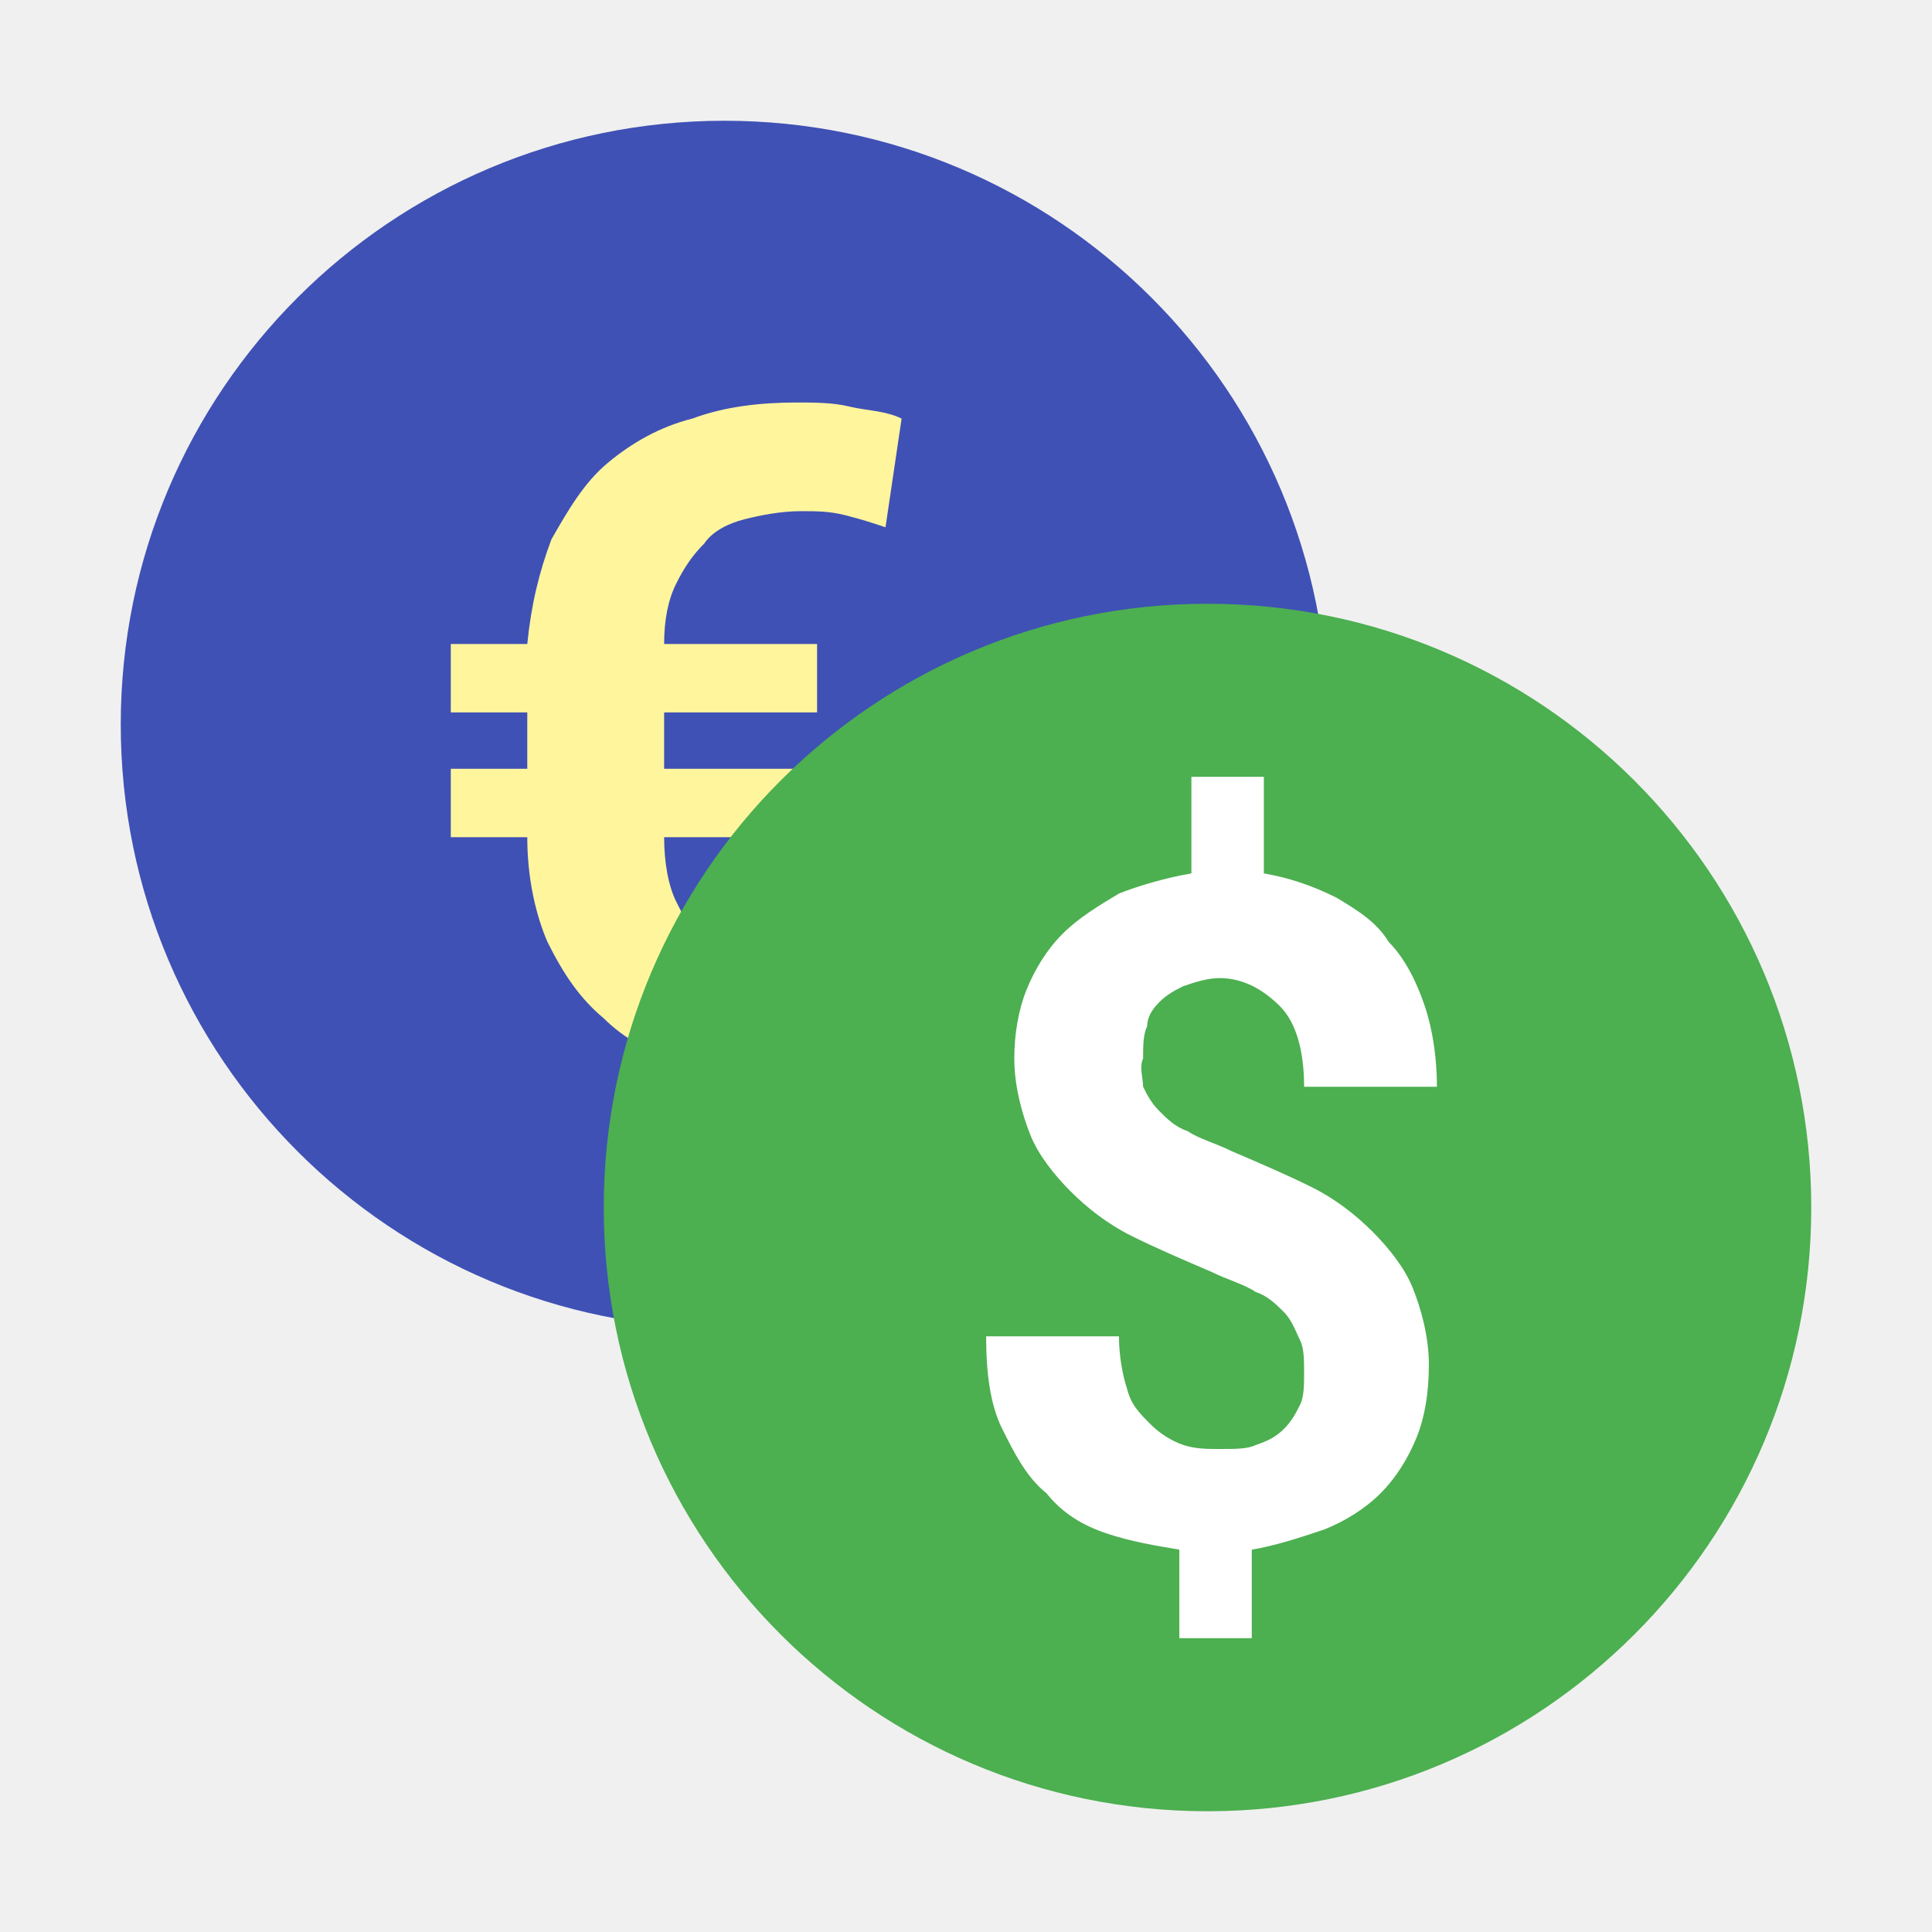
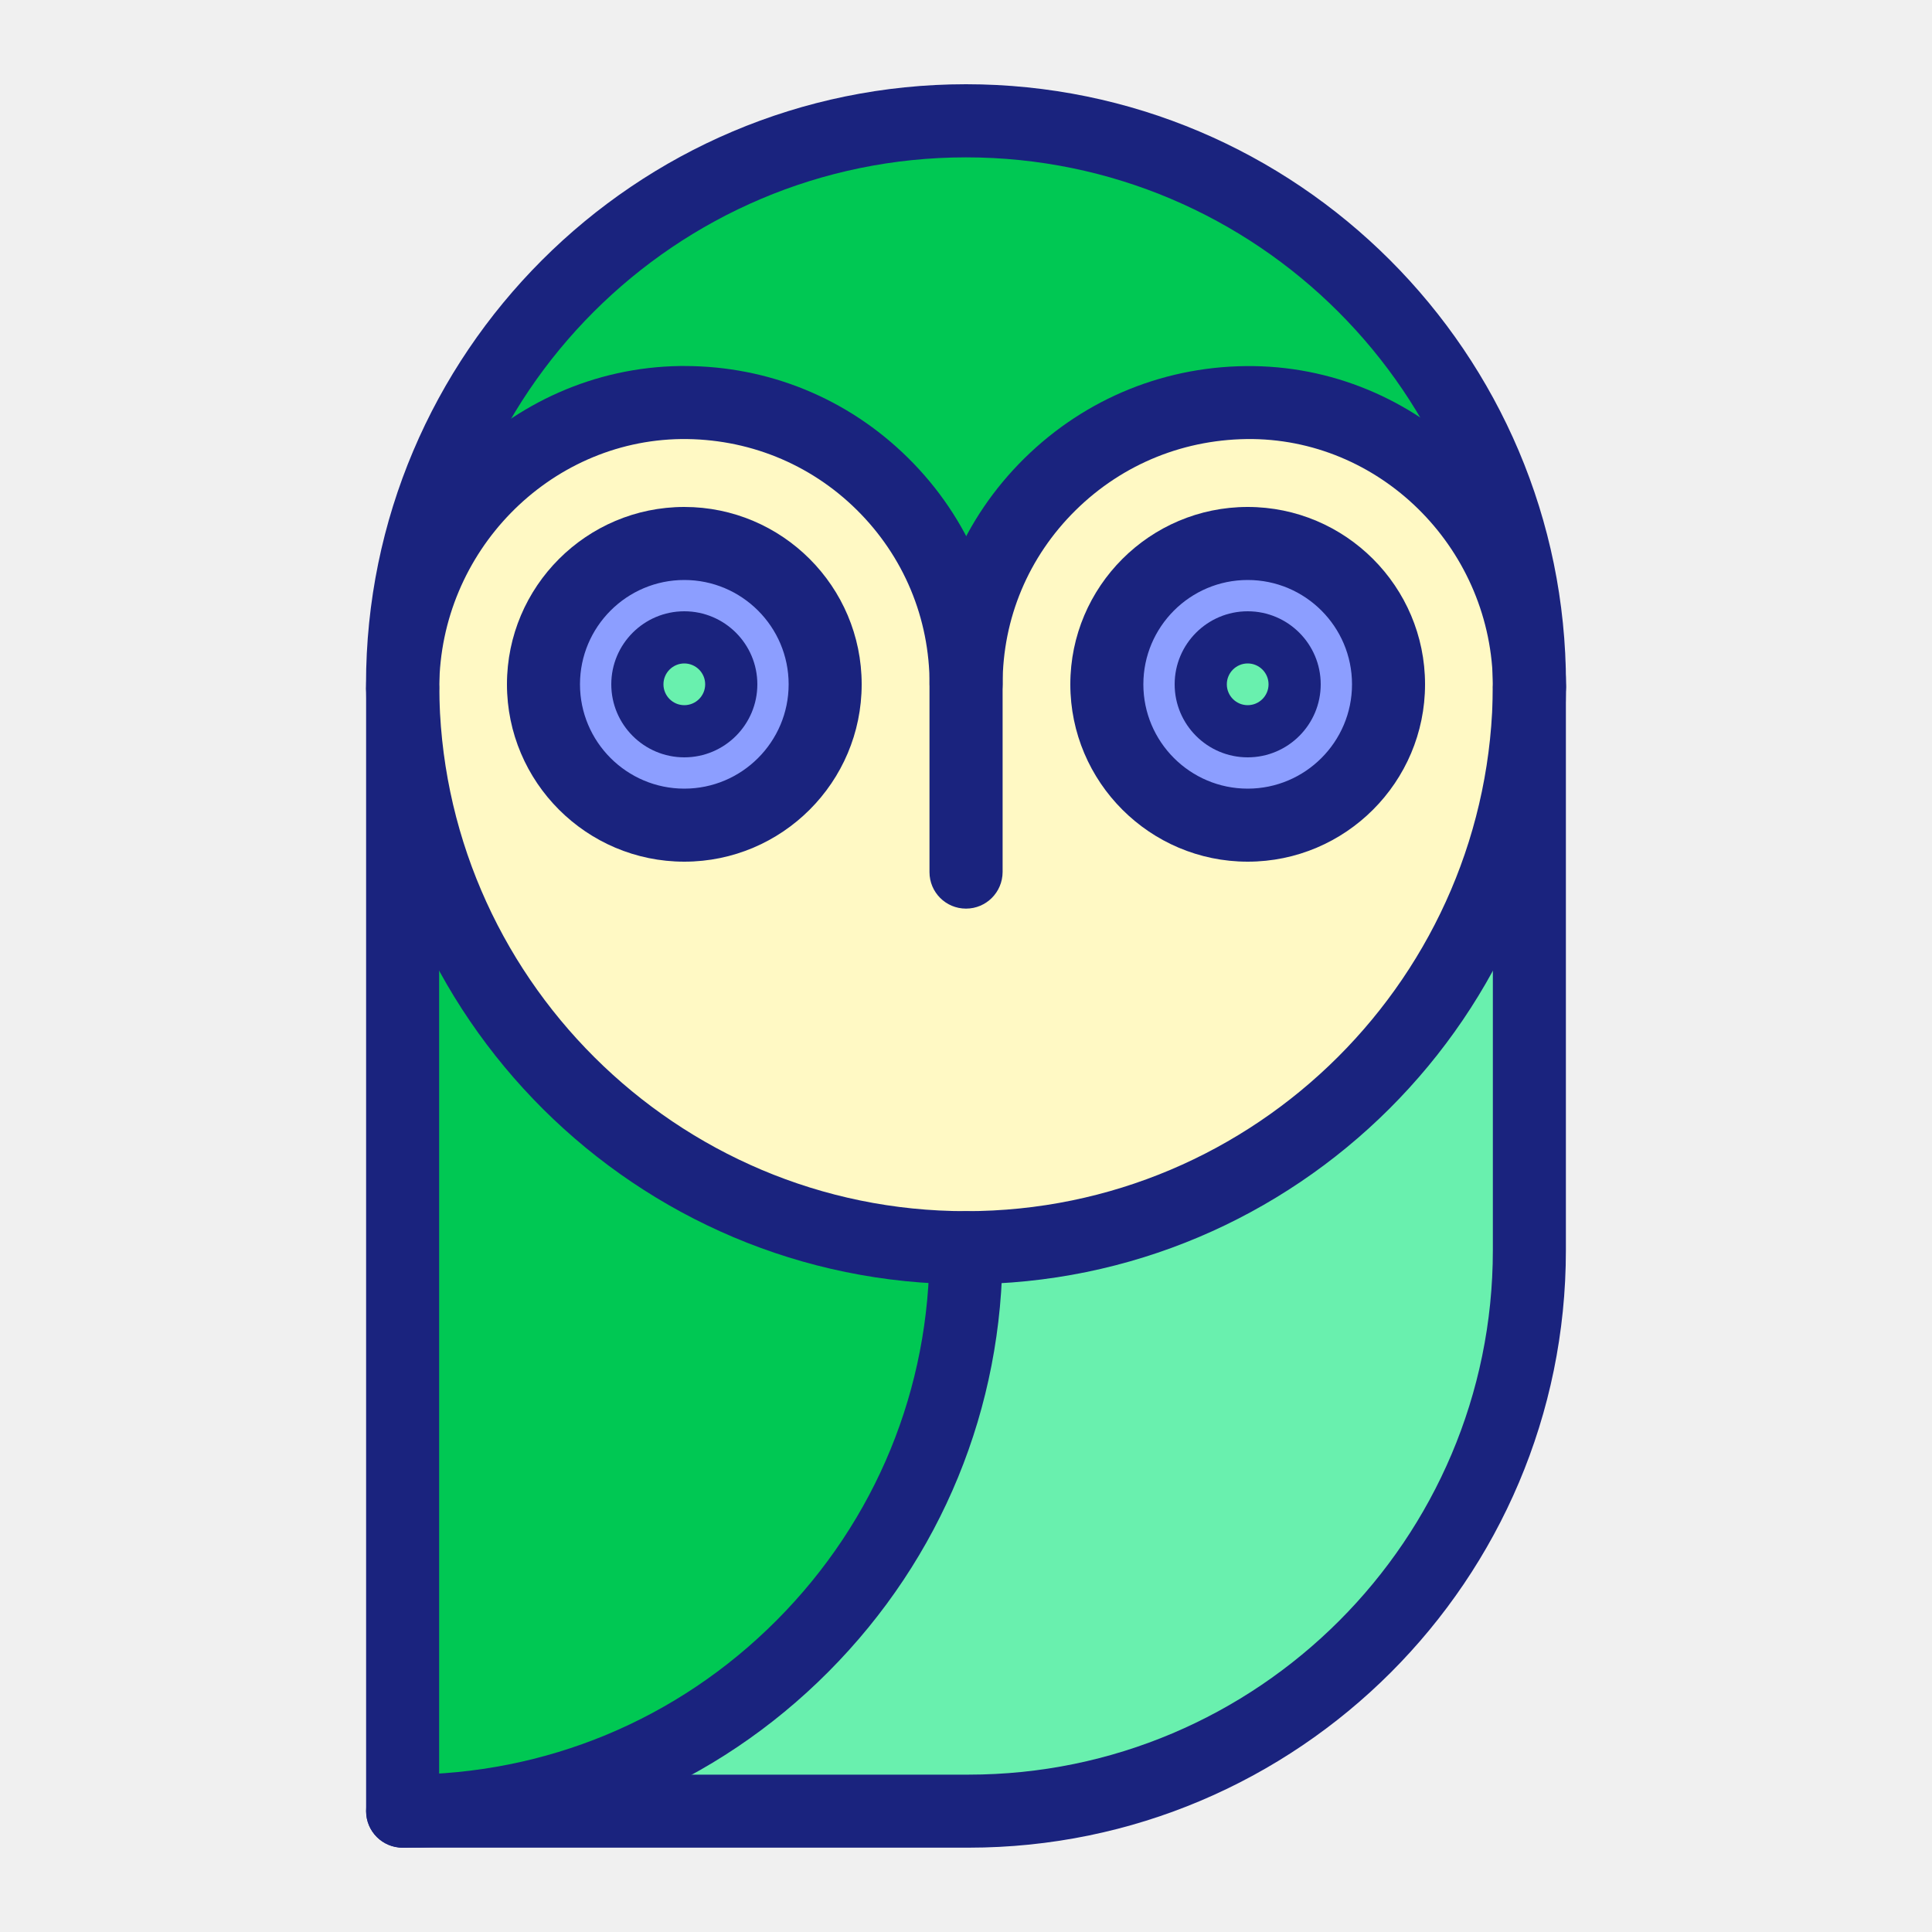
- <svg xmlns="http://www.w3.org/2000/svg" version="1.0" x="0px" y="0px" viewBox="0 0 48 48" enable-background="new 0 0 48 48" xml:space="preserve">
-   <circle fill="#3F51B5" cx="18" cy="18" r="15" />
-   <path fill="#FFF59D" d="M20.3,16v1.7h-3.8v1.4h3.8v1.7h-3.8c0,0.6,0.1,1.2,0.3,1.6c0.2,0.4,0.4,0.8,0.7,1c0.3,0.3,0.7,0.4,1.1,0.6  c0.4,0.1,0.9,0.2,1.4,0.2c0.4,0,0.7,0,1.1-0.1c0.4-0.1,0.7-0.1,1-0.3l0.4,2.7c-0.4,0.1-0.9,0.2-1.4,0.2c-0.5,0.1-1,0.1-1.5,0.1  c-0.9,0-1.8-0.1-2.6-0.4c-0.8-0.2-1.5-0.6-2-1.1c-0.6-0.5-1-1.1-1.4-1.9c-0.3-0.7-0.5-1.6-0.5-2.6h-1.9v-1.7h1.9v-1.4h-1.9V16h1.9  c0.1-1,0.3-1.8,0.6-2.6c0.4-0.7,0.8-1.4,1.4-1.9c0.6-0.5,1.3-0.9,2.1-1.1c0.8-0.3,1.7-0.4,2.6-0.4c0.4,0,0.9,0,1.3,0.1  c0.4,0.1,0.9,0.1,1.3,0.3l-0.4,2.7c-0.3-0.1-0.6-0.2-1-0.3c-0.4-0.1-0.7-0.1-1.1-0.1c-0.5,0-1,0.1-1.4,0.2c-0.4,0.1-0.8,0.3-1,0.6  c-0.3,0.3-0.5,0.6-0.7,1s-0.3,0.9-0.3,1.5H20.3z" />
-   <circle fill="#4CAF50" cx="30" cy="30" r="15" />
-   <path fill="#FFFFFF" d="M28.4,27c0.1,0.2,0.2,0.4,0.4,0.6c0.2,0.2,0.4,0.4,0.7,0.5c0.3,0.2,0.7,0.3,1.1,0.5c0.7,0.3,1.4,0.6,2,0.9  c0.6,0.3,1.1,0.7,1.5,1.1c0.4,0.4,0.8,0.9,1,1.4c0.2,0.5,0.4,1.2,0.4,1.9c0,0.7-0.1,1.3-0.3,1.8c-0.2,0.5-0.5,1-0.9,1.4  s-0.9,0.7-1.4,0.9c-0.6,0.2-1.2,0.4-1.8,0.5v2.2h-1.8v-2.2c-0.6-0.1-1.2-0.2-1.8-0.4s-1.1-0.5-1.5-1c-0.5-0.4-0.8-1-1.1-1.6  c-0.3-0.6-0.4-1.4-0.4-2.3h3.3c0,0.5,0.1,1,0.2,1.3c0.1,0.4,0.3,0.6,0.6,0.9c0.2,0.2,0.5,0.4,0.8,0.5c0.3,0.1,0.6,0.1,0.9,0.1  c0.4,0,0.7,0,0.9-0.1c0.3-0.1,0.5-0.2,0.7-0.4c0.2-0.2,0.3-0.4,0.4-0.6c0.1-0.2,0.1-0.5,0.1-0.8c0-0.3,0-0.6-0.1-0.8  c-0.1-0.2-0.2-0.5-0.4-0.7s-0.4-0.4-0.7-0.5c-0.3-0.2-0.7-0.3-1.1-0.5c-0.7-0.3-1.4-0.6-2-0.9c-0.6-0.3-1.1-0.7-1.5-1.1  c-0.4-0.4-0.8-0.9-1-1.4c-0.2-0.5-0.4-1.2-0.4-1.9c0-0.6,0.1-1.2,0.3-1.7c0.2-0.5,0.5-1,0.9-1.4c0.4-0.4,0.9-0.7,1.4-1  c0.5-0.2,1.2-0.4,1.8-0.5v-2.4h1.8v2.4c0.6,0.1,1.2,0.3,1.8,0.6c0.5,0.3,1,0.6,1.3,1.1c0.4,0.4,0.7,1,0.9,1.6c0.2,0.6,0.3,1.3,0.3,2  h-3.3c0-0.9-0.2-1.6-0.6-2c-0.4-0.4-0.9-0.7-1.5-0.7c-0.3,0-0.6,0.1-0.9,0.2c-0.2,0.1-0.4,0.2-0.6,0.4c-0.2,0.2-0.3,0.4-0.3,0.6  c-0.1,0.2-0.1,0.5-0.1,0.8C28.3,26.5,28.4,26.8,28.4,27z" />
+ <svg xmlns="http://www.w3.org/2000/svg" version="1.1" id="Ebene_1" x="0px" y="0px" viewBox="0 0 200 200" style="enable-background:new 0 0 200 200;" xml:space="preserve">
+   <style type="text/css">
+ 	.st0{fill:#00C853;}
+ 	.st1{fill:#8C9EFF;}
+ 	.st2{fill:#69F0AE;}
+ 	.st3{fill:#FFF9C4;}
+ 	.st4{fill:#1A237E;}
+ </style>
+   <g>
+     <g>
+       <path class="st0" d="M100,12.51c32.21,0,58.32,26.11,58.32,58.32c0,0.05,0,0.1,0,0.15c-0.08-15.87-12.72-29.08-28.6-29.3    C113.43,41.45,100,54.59,100,70.84c0-16.23-13.27-29.37-29.55-29.16C54.5,41.89,41.79,55.13,41.68,71.05    c-0.01-0.07-0.01-0.15-0.01-0.22C41.68,38.62,67.79,12.51,100,12.51z" />
+     </g>
+     <g>
+       <path class="st1" d="M129.16,56.26c8.05,0,14.58,6.53,14.58,14.58s-6.53,14.58-14.58,14.58s-14.58-6.53-14.58-14.58    S121.11,56.26,129.16,56.26z M134.02,70.84c0-2.68-2.18-4.86-4.86-4.86c-2.68,0-4.86,2.18-4.86,4.86c0,2.68,2.18,4.86,4.86,4.86    C131.85,75.7,134.02,73.52,134.02,70.84z" />
+     </g>
+     <g>
+       <path class="st1" d="M70.84,56.26c8.05,0,14.58,6.53,14.58,14.58s-6.53,14.58-14.58,14.58s-14.58-6.53-14.58-14.58    S62.79,56.26,70.84,56.26z M75.7,70.84c0-2.68-2.18-4.86-4.86-4.86c-2.68,0-4.86,2.18-4.86,4.86c0,2.68,2.18,4.86,4.86,4.86    C73.52,75.7,75.7,73.52,75.7,70.84z" />
+     </g>
+     <g>
+       <circle class="st2" cx="129.16" cy="70.84" r="4.86" />
+     </g>
+     <g>
+       <circle class="st2" cx="70.84" cy="70.84" r="4.86" />
+     </g>
+     <g>
+       <path class="st2" d="M100,129.16c32.17,0,58.24-26.03,58.32-58.18c0,0.05,0,0.1,0,0.15v58.3c0,32.07-26,58.06-58.06,58.06H41.94    C74.1,187.49,100.15,161.33,100,129.16z" />
+     </g>
+     <g>
+       <path class="st3" d="M100,70.84c0-16.25,13.43-29.39,29.72-29.16c15.88,0.23,28.53,13.43,28.6,29.3    c-0.08,32.15-26.16,58.18-58.32,58.18c-32.14,0-58.21-25.99-58.32-58.11c0.11-15.93,12.82-29.17,28.77-29.38    C86.73,41.46,100,54.6,100,70.84z M143.74,70.84c0-8.05-6.53-14.58-14.58-14.58s-14.58,6.53-14.58,14.58s6.53,14.58,14.58,14.58    S143.74,78.89,143.74,70.84z M85.42,70.84c0-8.05-6.53-14.58-14.58-14.58s-14.58,6.53-14.58,14.58s6.53,14.58,14.58,14.58    S85.42,78.89,85.42,70.84z" />
+     </g>
+     <g>
+       <path class="st0" d="M100,129.16c0.15,32.17-25.9,58.32-58.06,58.32h-0.26V71.27c0-0.07,0-0.15,0.01-0.22    C41.79,103.17,67.86,129.16,100,129.16z" />
+     </g>
+     <g>
+       <path class="st4" d="M100,94.06c-2.09,0-3.78-1.69-3.78-3.78V70.84c0-8.84,3.49-17.15,9.82-23.39c6.37-6.28,14.8-9.67,23.74-9.55    c17.74,0.25,32.24,15.09,32.33,33.06v0.16c0,2.09-1.69,3.78-3.78,3.78s-3.78-1.69-3.78-3.78v-0.15    c-0.07-13.87-11.22-25.33-24.87-25.52c-6.91-0.07-13.41,2.52-18.33,7.37c-4.88,4.81-7.56,11.2-7.56,18.01v19.44    C103.78,92.37,102.09,94.06,100,94.06z" />
+     </g>
+     <g>
+       <path class="st4" d="M100.26,191.27H41.94c-2.09,0-3.78-1.69-3.78-3.78s1.69-3.78,3.78-3.78h58.32    c29.93,0,54.28-24.35,54.28-54.28v-58.3c0-2.09,1.69-3.78,3.78-3.78s3.78,1.69,3.78,3.78v58.3    C162.11,163.53,134.36,191.27,100.26,191.27z" />
+     </g>
+     <g>
+       <path class="st4" d="M41.68,191.27c-2.09,0-3.78-1.69-3.78-3.78V71.27c0-2.09,1.69-3.78,3.78-3.78c2.09,0,3.78,1.69,3.78,3.78    v116.22C45.46,189.58,43.76,191.27,41.68,191.27z" />
+     </g>
+     <g>
+       <path class="st4" d="M41.94,191.27h-0.26c-2.09,0-3.78-1.69-3.78-3.78s1.69-3.78,3.78-3.78h0.26c14.54,0,28.21-5.68,38.47-15.99    c10.26-10.31,15.88-24,15.81-38.54c-0.01-2.09,1.68-3.79,3.76-3.8c0.01,0,0.01,0,0.02,0c2.08,0,3.77,1.68,3.78,3.76    c0.08,16.57-6.32,32.16-18.01,43.91C74.08,184.8,58.51,191.27,41.94,191.27z" />
+     </g>
+     <g>
+       <path class="st4" d="M100,132.94c-34.09,0-61.93-27.71-62.1-61.79c0-0.11-0.01-0.21-0.01-0.32c0-34.24,27.86-62.11,62.11-62.11    s62.11,27.86,62.11,62.11v0.15C162.02,105.15,134.16,132.94,100,132.94z M45.46,70.84l0.01,0.2C45.57,101,70.03,125.38,100,125.38    c30,0,54.47-24.41,54.54-54.41v-0.14c0-30.08-24.47-54.54-54.54-54.54S45.46,40.76,45.46,70.84L45.46,70.84    C45.46,70.84,45.46,70.84,45.46,70.84z" />
+     </g>
+     <g>
+       <path class="st4" d="M129.16,89.2c-10.12,0-18.36-8.24-18.36-18.36s8.24-18.36,18.36-18.36c10.12,0,18.36,8.24,18.36,18.36    S139.29,89.2,129.16,89.2z M129.16,60.04c-5.96,0-10.8,4.85-10.8,10.8c0,5.96,4.85,10.8,10.8,10.8c5.96,0,10.8-4.85,10.8-10.8    C139.96,64.88,135.12,60.04,129.16,60.04z" />
+     </g>
+     <g>
+       <path class="st4" d="M70.84,89.2c-10.12,0-18.36-8.24-18.36-18.36s8.24-18.36,18.36-18.36S89.2,60.71,89.2,70.84    S80.96,89.2,70.84,89.2z M70.84,60.04c-5.96,0-10.8,4.85-10.8,10.8c0,5.96,4.85,10.8,10.8,10.8c5.96,0,10.8-4.85,10.8-10.8    C81.64,64.88,76.79,60.04,70.84,60.04z" />
+     </g>
+     <g>
+       <path class="st4" d="M41.68,75.03c-2.09,0-3.78-1.67-3.78-3.76c0-0.11,0-0.22,0.01-0.33c0.17-18,14.73-32.81,32.5-33.05    c0.15,0,0.29,0,0.44,0c8.72,0,16.92,3.36,23.14,9.5c6.32,6.24,9.8,14.57,9.8,23.45c0,2.09-1.69,3.78-3.78,3.78    s-3.78-1.69-3.78-3.78c0-6.84-2.68-13.26-7.55-18.07c-4.87-4.81-11.34-7.39-18.17-7.32c-13.71,0.18-24.94,11.68-25.04,25.62    l-0.01,0.19C45.43,73.34,43.75,75.03,41.68,75.03z" />
+     </g>
+     <g>
+       <path class="st4" d="M70.84,78.4c-4.17,0-7.56-3.39-7.56-7.56s3.39-7.56,7.56-7.56s7.56,3.39,7.56,7.56S75.01,78.4,70.84,78.4z     M70.84,68.68c-1.19,0-2.16,0.97-2.16,2.16c0,1.19,0.97,2.16,2.16,2.16c1.19,0,2.16-0.97,2.16-2.16    C73,69.65,72.03,68.68,70.84,68.68z" />
+     </g>
+     <g>
+       <path class="st4" d="M129.16,78.4c-4.17,0-7.56-3.39-7.56-7.56s3.39-7.56,7.56-7.56c4.17,0,7.56,3.39,7.56,7.56    S133.33,78.4,129.16,78.4z M129.16,68.68c-1.19,0-2.16,0.97-2.16,2.16c0,1.19,0.97,2.16,2.16,2.16c1.19,0,2.16-0.97,2.16-2.16    C131.32,69.65,130.35,68.68,129.16,68.68z" />
+     </g>
+   </g>
</svg>
